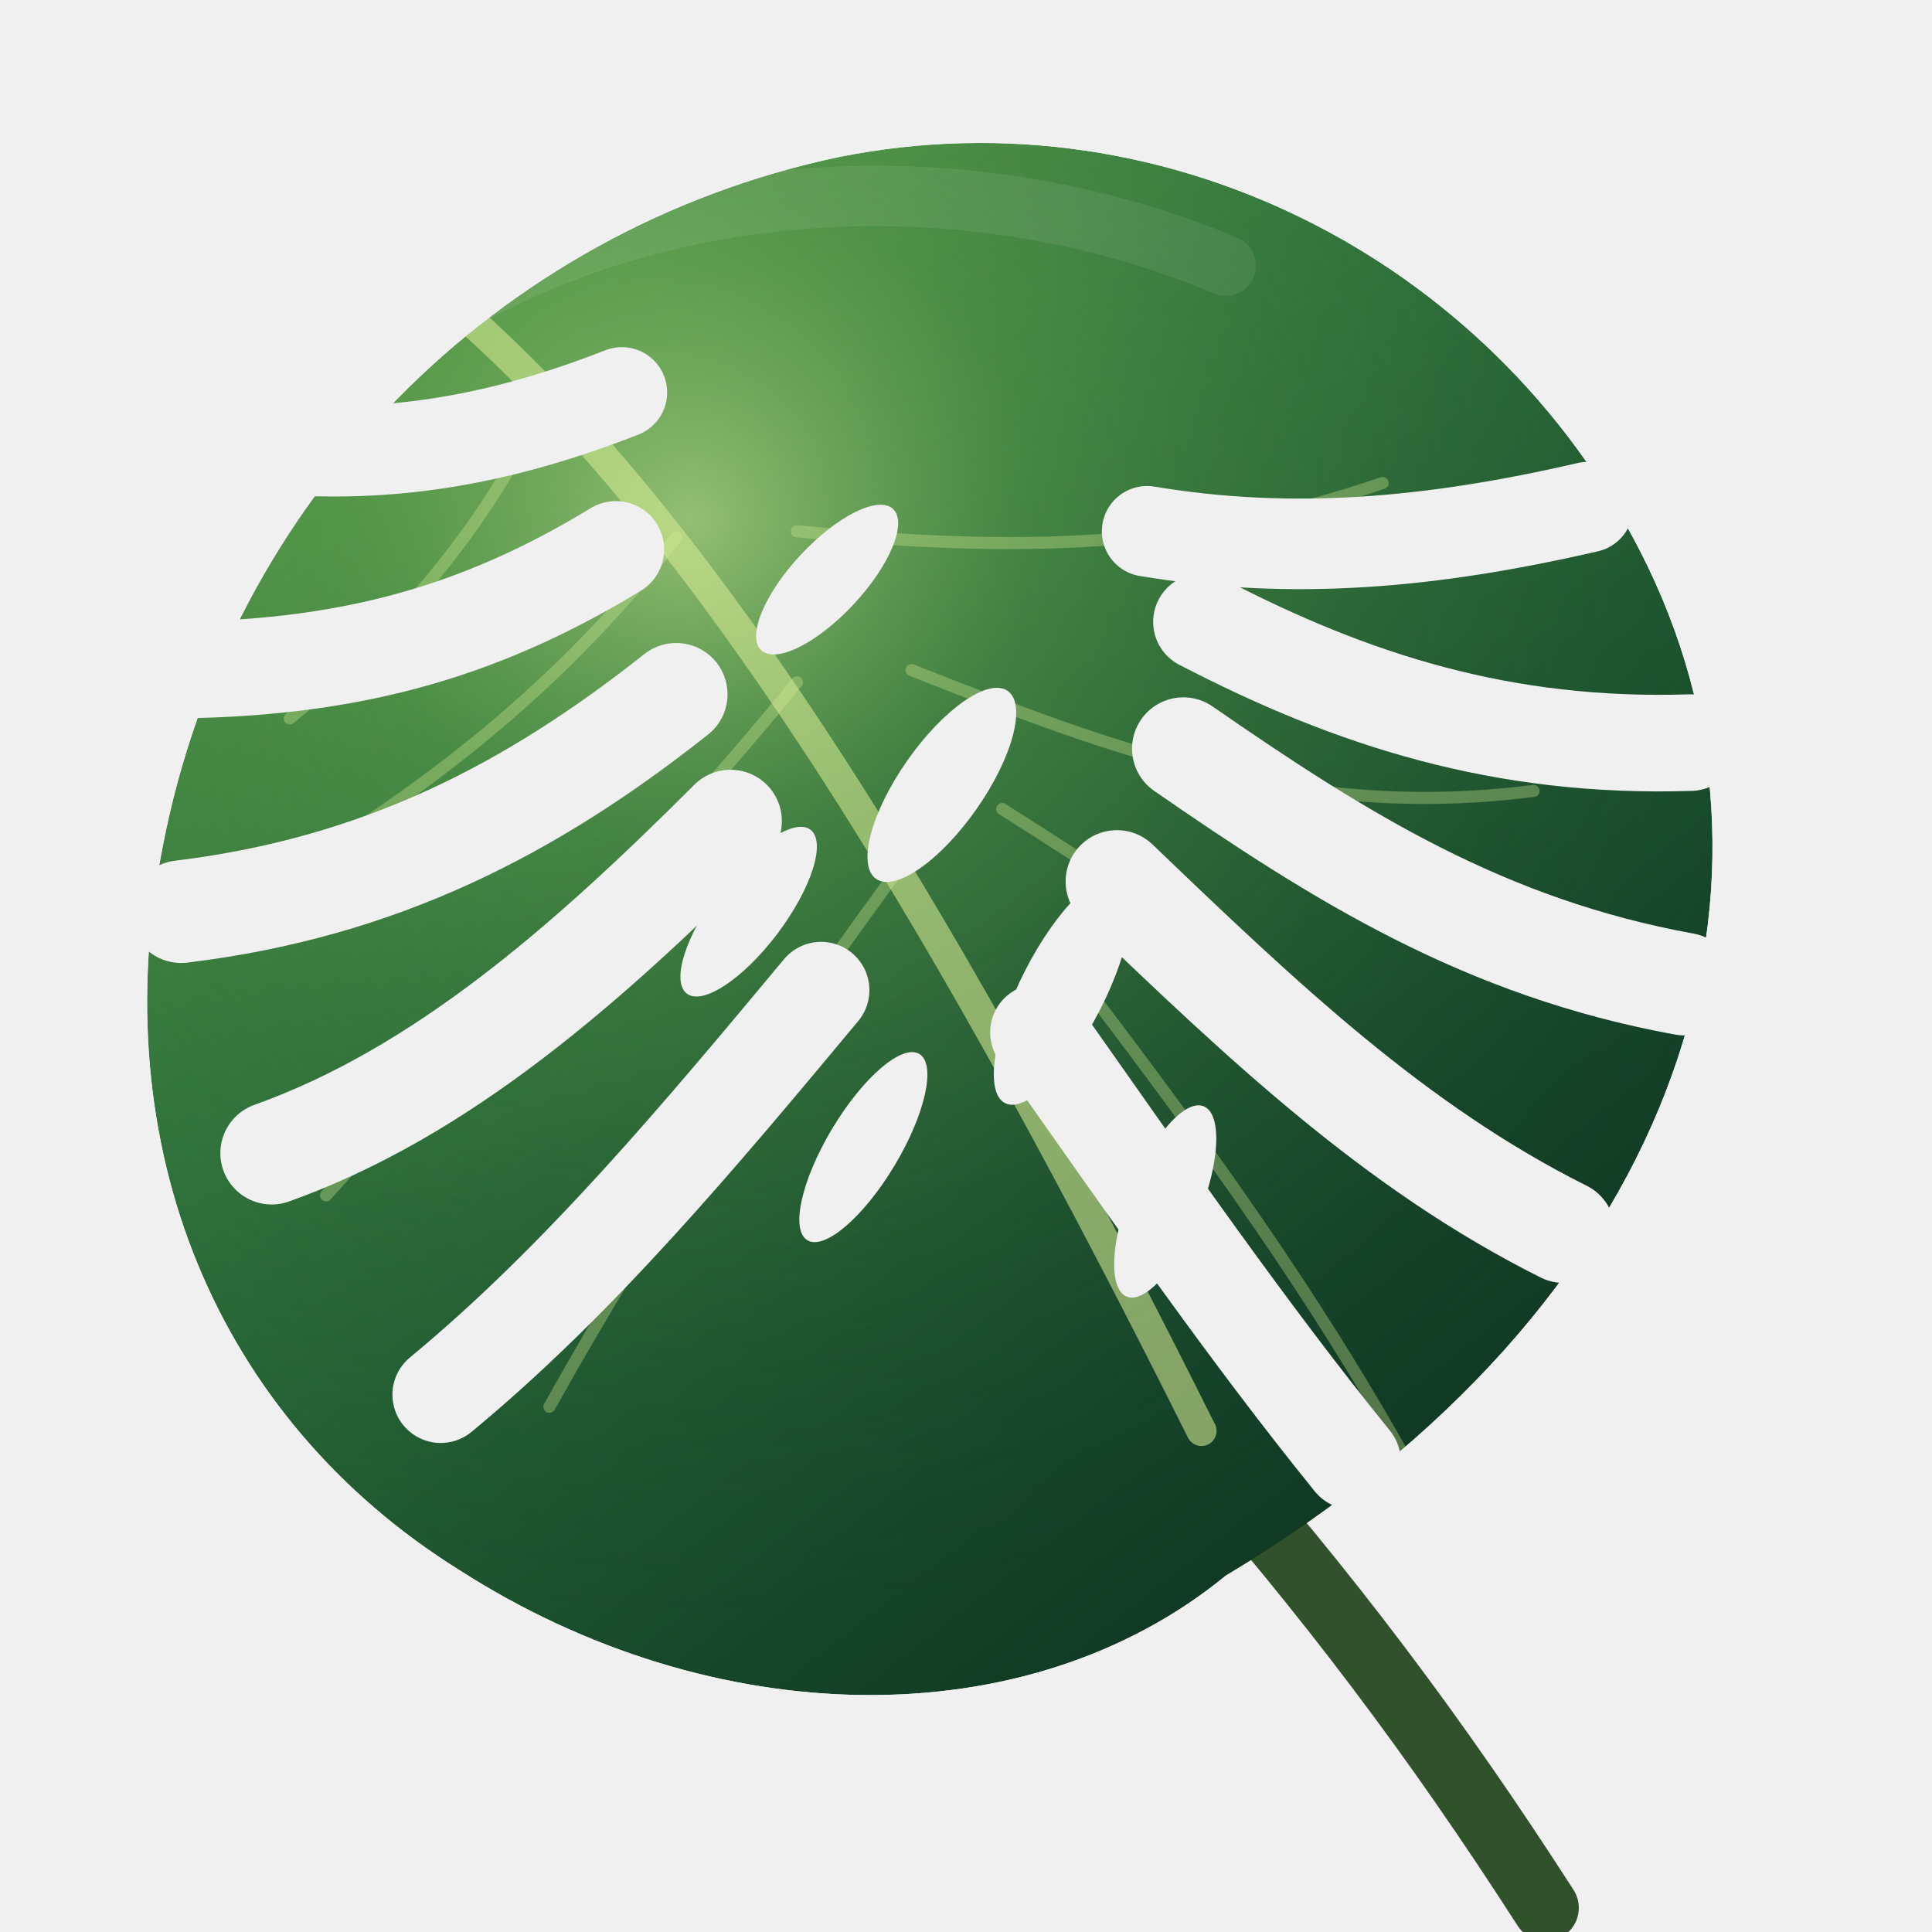
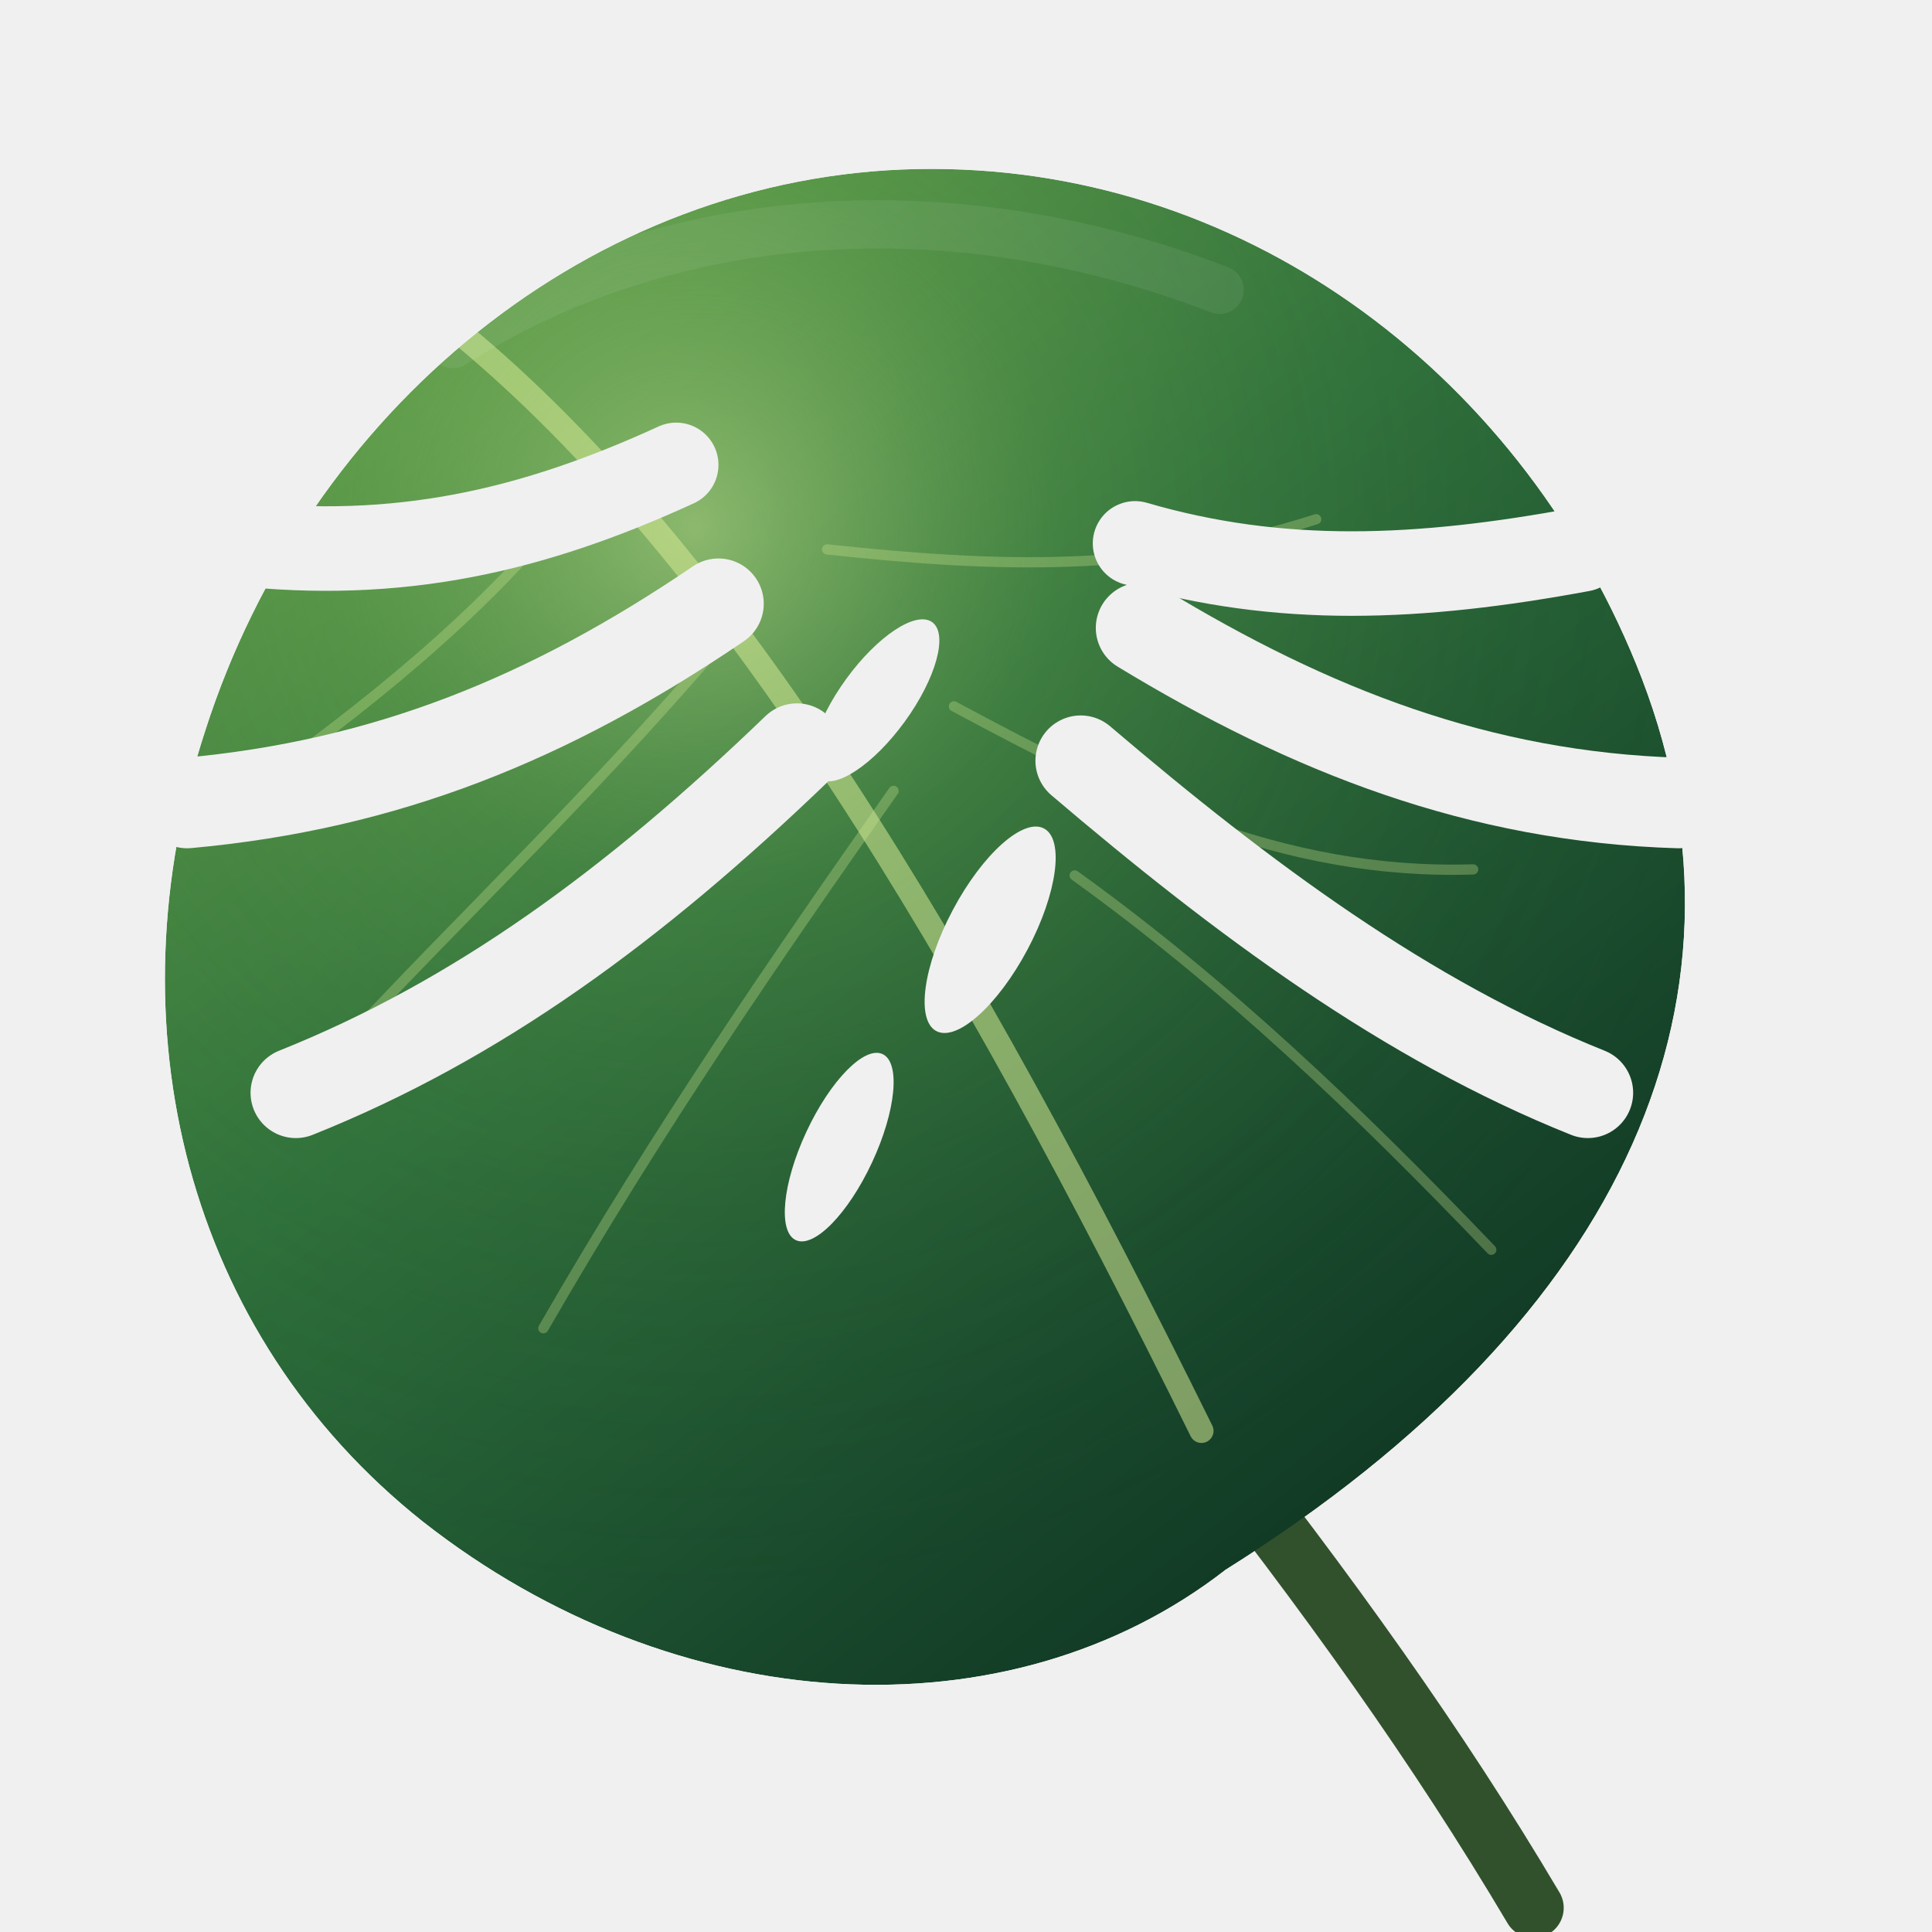
<svg xmlns="http://www.w3.org/2000/svg" viewBox="0 0 320 320" role="img" aria-label="Monstera leaf silhouette">
  <defs>
-     <path id="leaf-shape" d="M203 261C170 288 118 287 76 260C36 235 17 190 27 140C38 83 82 38 139 26C194 15 249 44 273 94C299 148 278 216 203 261Z" />
-     <linearGradient id="leaf-fill" x1="54" y1="34" x2="246" y2="280" gradientUnits="userSpaceOnUse">
-       <stop offset="0" stop-color="#519847" />
-       <stop offset="0.34" stop-color="#2f743b" />
-       <stop offset="0.72" stop-color="#17482b" />
-       <stop offset="1" stop-color="#0a2d1d" />
+     <path id="leaf-shape" d="M203 260C167 288 112 285 70 252C31 221 18 170 34 121C51 68 98 29 152 28C205 27 251 61 271 110C293 164 270 218 203 260Z" />
+     <linearGradient id="leaf-fill" x1="56" y1="35" x2="246" y2="280" gradientUnits="userSpaceOnUse">
+       <stop offset="0" stop-color="#5f9f49" />
+       <stop offset="0.4" stop-color="#2e713b" />
+       <stop offset="0.76" stop-color="#17462b" />
+       <stop offset="1" stop-color="#0b2d1e" />
    </linearGradient>
-     <radialGradient id="leaf-highlight" cx="35%" cy="24%" r="72%">
-       <stop offset="0" stop-color="#d6ef99" stop-opacity="0.58" />
-       <stop offset="0.30" stop-color="#83ba5b" stop-opacity="0.25" />
+     <radialGradient id="leaf-highlight" cx="35%" cy="24%" r="70%">
+       <stop offset="0" stop-color="#d7ef9b" stop-opacity="0.5" />
+       <stop offset="0.34" stop-color="#86ba5b" stop-opacity="0.2" />
      <stop offset="1" stop-color="#103a25" stop-opacity="0" />
    </radialGradient>
    <mask id="leaf-cutouts" maskUnits="userSpaceOnUse">
      <rect width="320" height="320" fill="black" />
      <use href="#leaf-shape" fill="white" />
-       <path d="M35 73C59 77 80 74 103 65" stroke="black" stroke-width="15" stroke-linecap="round" fill="none" />
-       <path d="M27 111C57 111 79 105 102 91" stroke="black" stroke-width="16" stroke-linecap="round" fill="none" />
-       <path d="M30 151C63 147 88 134 112 115" stroke="black" stroke-width="17" stroke-linecap="round" fill="none" />
-       <path d="M45 191C73 181 97 160 121 136" stroke="black" stroke-width="17" stroke-linecap="round" fill="none" />
-       <path d="M73 231C96 212 116 188 136 164" stroke="black" stroke-width="16" stroke-linecap="round" fill="none" />
-       <path d="M263 84C237 90 214 92 190 88" stroke="black" stroke-width="15" stroke-linecap="round" fill="none" />
-       <path d="M280 123C249 124 224 116 199 103" stroke="black" stroke-width="16" stroke-linecap="round" fill="none" />
-       <path d="M279 163C246 157 222 142 196 124" stroke="black" stroke-width="17" stroke-linecap="round" fill="none" />
-       <path d="M259 204C231 190 209 169 185 146" stroke="black" stroke-width="17" stroke-linecap="round" fill="none" />
-       <path d="M224 242C207 221 191 198 172 171" stroke="black" stroke-width="16" stroke-linecap="round" fill="none" />
-       <ellipse cx="137" cy="96" rx="6" ry="16" transform="rotate(43 137 96)" fill="black" />
-       <ellipse cx="156" cy="130" rx="7" ry="19" transform="rotate(35 156 130)" fill="black" />
-       <ellipse cx="176" cy="164" rx="7" ry="21" transform="rotate(27 176 164)" fill="black" />
-       <ellipse cx="193" cy="199" rx="6" ry="17" transform="rotate(22 193 199)" fill="black" />
-       <ellipse cx="124" cy="151" rx="6" ry="17" transform="rotate(37 124 151)" fill="black" />
-       <ellipse cx="143" cy="190" rx="6" ry="18" transform="rotate(31 143 190)" fill="black" />
+       <path d="M39 90C66 93 88 88 112 77" stroke="black" stroke-width="14" stroke-linecap="round" fill="none" />
+       <path d="M31 133C64 130 91 119 119 100" stroke="black" stroke-width="15" stroke-linecap="round" fill="none" />
+       <path d="M49 181C79 169 105 150 132 124" stroke="black" stroke-width="15" stroke-linecap="round" fill="none" />
+       <path d="M262 91C235 96 212 97 188 90" stroke="black" stroke-width="14" stroke-linecap="round" fill="none" />
+       <path d="M278 133C245 132 217 121 189 104" stroke="black" stroke-width="15" stroke-linecap="round" fill="none" />
+       <path d="M263 181C233 169 206 149 179 126" stroke="black" stroke-width="15" stroke-linecap="round" fill="none" />
+       <ellipse cx="145" cy="116" rx="6" ry="16" transform="rotate(36 145 116)" fill="black" />
+       <ellipse cx="164" cy="154" rx="7" ry="19" transform="rotate(28 164 154)" fill="black" />
+       <ellipse cx="139" cy="190" rx="6" ry="17" transform="rotate(25 139 190)" fill="black" />
    </mask>
  </defs>
-   <path d="M197 238C220 264 238 288 256 316" fill="none" stroke="#31512c" stroke-width="11" stroke-linecap="round" />
+   <path d="M198 236C220 264 238 289 254 316" fill="none" stroke="#31512c" stroke-width="10" stroke-linecap="round" />
  <g mask="url(#leaf-cutouts)">
    <use href="#leaf-shape" fill="url(#leaf-fill)" />
    <use href="#leaf-shape" fill="url(#leaf-highlight)" />
-     <path d="M72 48C118 86 160 159 199 237" fill="none" stroke="#d6ea93" stroke-width="5" stroke-linecap="round" opacity="0.58" />
-     <path d="M90 67C80 88 66 104 48 119M112 89C92 115 67 134 38 150M132 113C106 145 80 169 54 198M151 141C131 168 110 199 91 233M132 88C164 91 194 92 229 80M151 111C184 124 215 136 254 131M166 134C196 153 222 171 251 197M181 165C200 190 218 215 233 242" fill="none" stroke="#d6ea93" stroke-width="2" stroke-linecap="round" opacity="0.34" />
-     <path d="M68 55C104 30 158 25 203 44" fill="none" stroke="#ffffff" stroke-width="10" stroke-linecap="round" opacity="0.08" />
+     <path d="M76 55C121 92 160 158 199 237" fill="none" stroke="#d6ea93" stroke-width="4" stroke-linecap="round" opacity="0.55" />
+     <path d="M100 76C86 96 67 112 48 126M124 101C100 130 77 151 55 175M148 131C129 158 109 187 90 220M137 91C165 94 190 95 218 86M158 117C186 132 212 145 244 144M178 145C203 163 225 184 247 207" fill="none" stroke="#d6ea93" stroke-width="1.7" stroke-linecap="round" opacity="0.3" />
+     <path d="M75 57C111 34 158 31 202 48" fill="none" stroke="#ffffff" stroke-width="8" stroke-linecap="round" opacity="0.07" />
  </g>
</svg>
